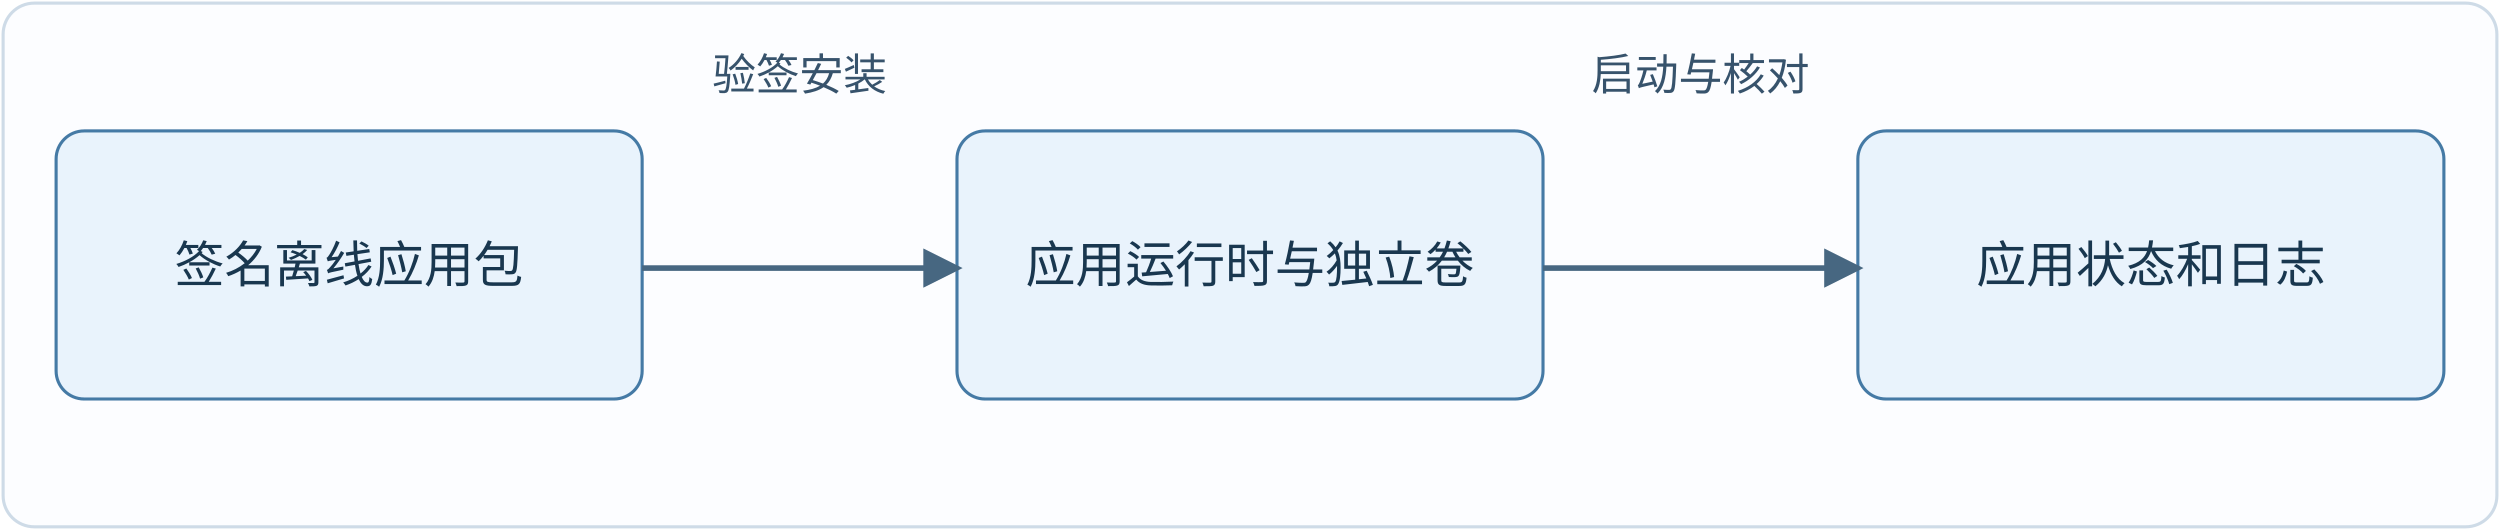
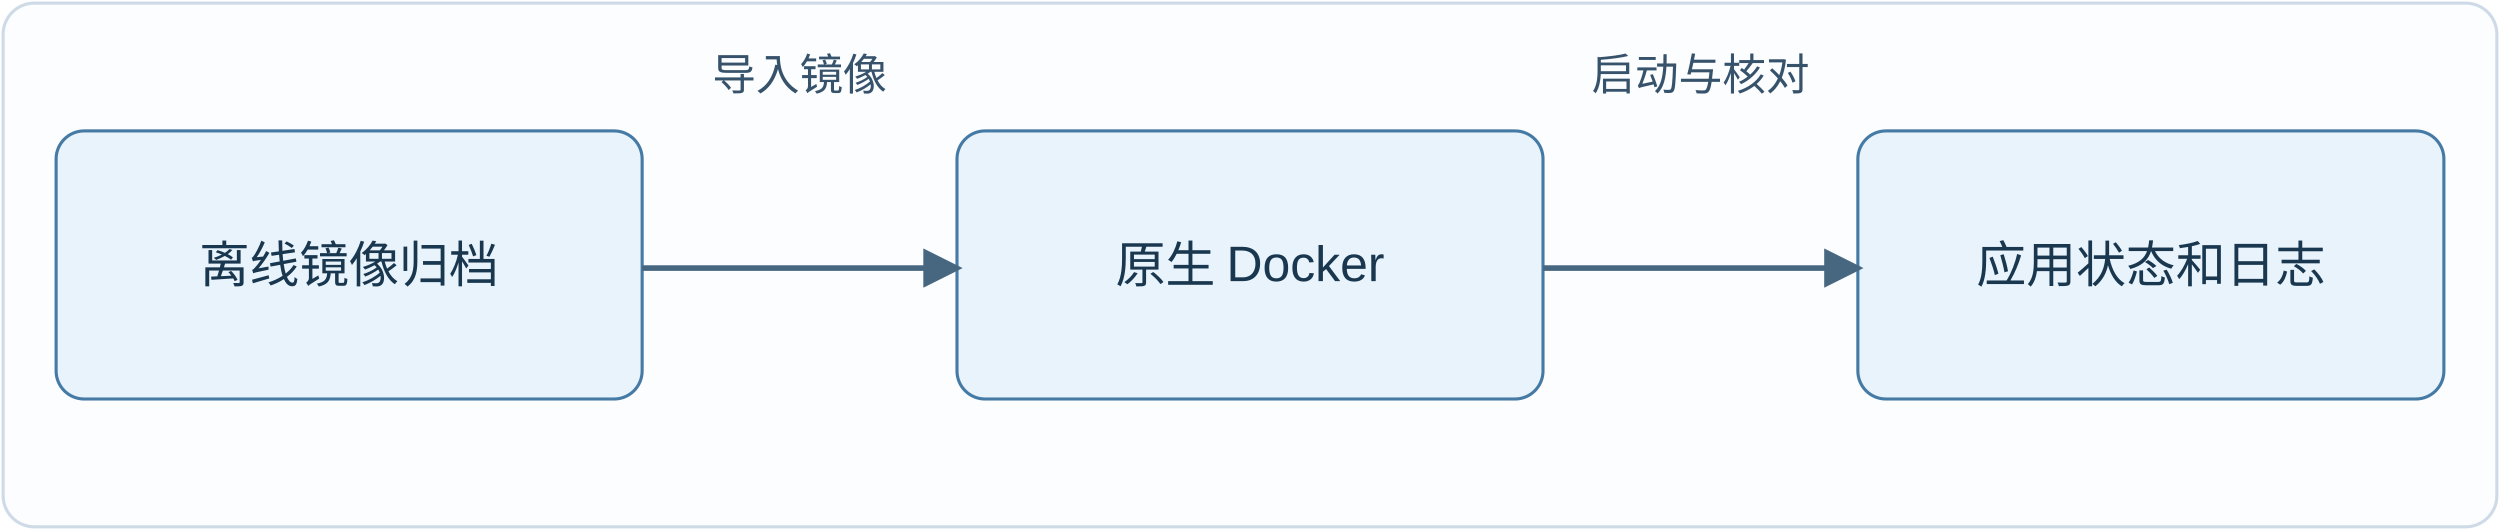
<svg xmlns="http://www.w3.org/2000/svg" viewBox="0 0 802 170" role="img" aria-labelledby="label">
  <defs>
    <marker id="arrow" markerWidth="7" markerHeight="7" refX="6" refY="3.5" orient="auto">
      <path d="M 0 0 L 7 3.5 L 0 7 Z" fill="#476781" />
    </marker>
  </defs>
  <rect x="1" y="1" width="800" height="168" rx="10" fill="#fcfdff" stroke="#cedbe7" />
  <g font-family="Arial, Microsoft YaHei, PingFang SC, sans-serif" text-anchor="middle" dominant-baseline="middle">
    <rect x="18" y="42" width="188" height="86" rx="9" fill="#e9f3fc" stroke="#457aa5" />
-     <text x="112" y="85" font-size="16" fill="#19374f">签名离线应用包</text>
+     <text x="112" y="85" font-size="16" fill="#19374f">离线镜像归档</text>
    <rect x="307" y="42" width="188" height="86" rx="9" fill="#e9f3fc" stroke="#457aa5" />
-     <text x="401" y="85" font-size="16" fill="#19374f">应用运行时与独立卷</text>
+     <text x="401" y="85" font-size="16" fill="#19374f">原生 Docker</text>
    <rect x="596" y="42" width="188" height="86" rx="9" fill="#e9f3fc" stroke="#457aa5" />
    <text x="690" y="85" font-size="16" fill="#19374f">应用状态和日志</text>
    <path d="M 206 86 L 307 86" stroke="#476781" stroke-width="1.8" marker-end="url(#arrow)" fill="none" />
-     <text x="256.5" y="24" font-size="14" fill="#37536c">验签安装</text>
+     <text x="256.5" y="24" font-size="14" fill="#37536c">导入镜像</text>
    <path d="M 495 86 L 596 86" stroke="#476781" stroke-width="1.8" marker-end="url(#arrow)" fill="none" />
    <text x="545.5" y="24" font-size="14" fill="#37536c">启动与核对</text>
  </g>
</svg>
